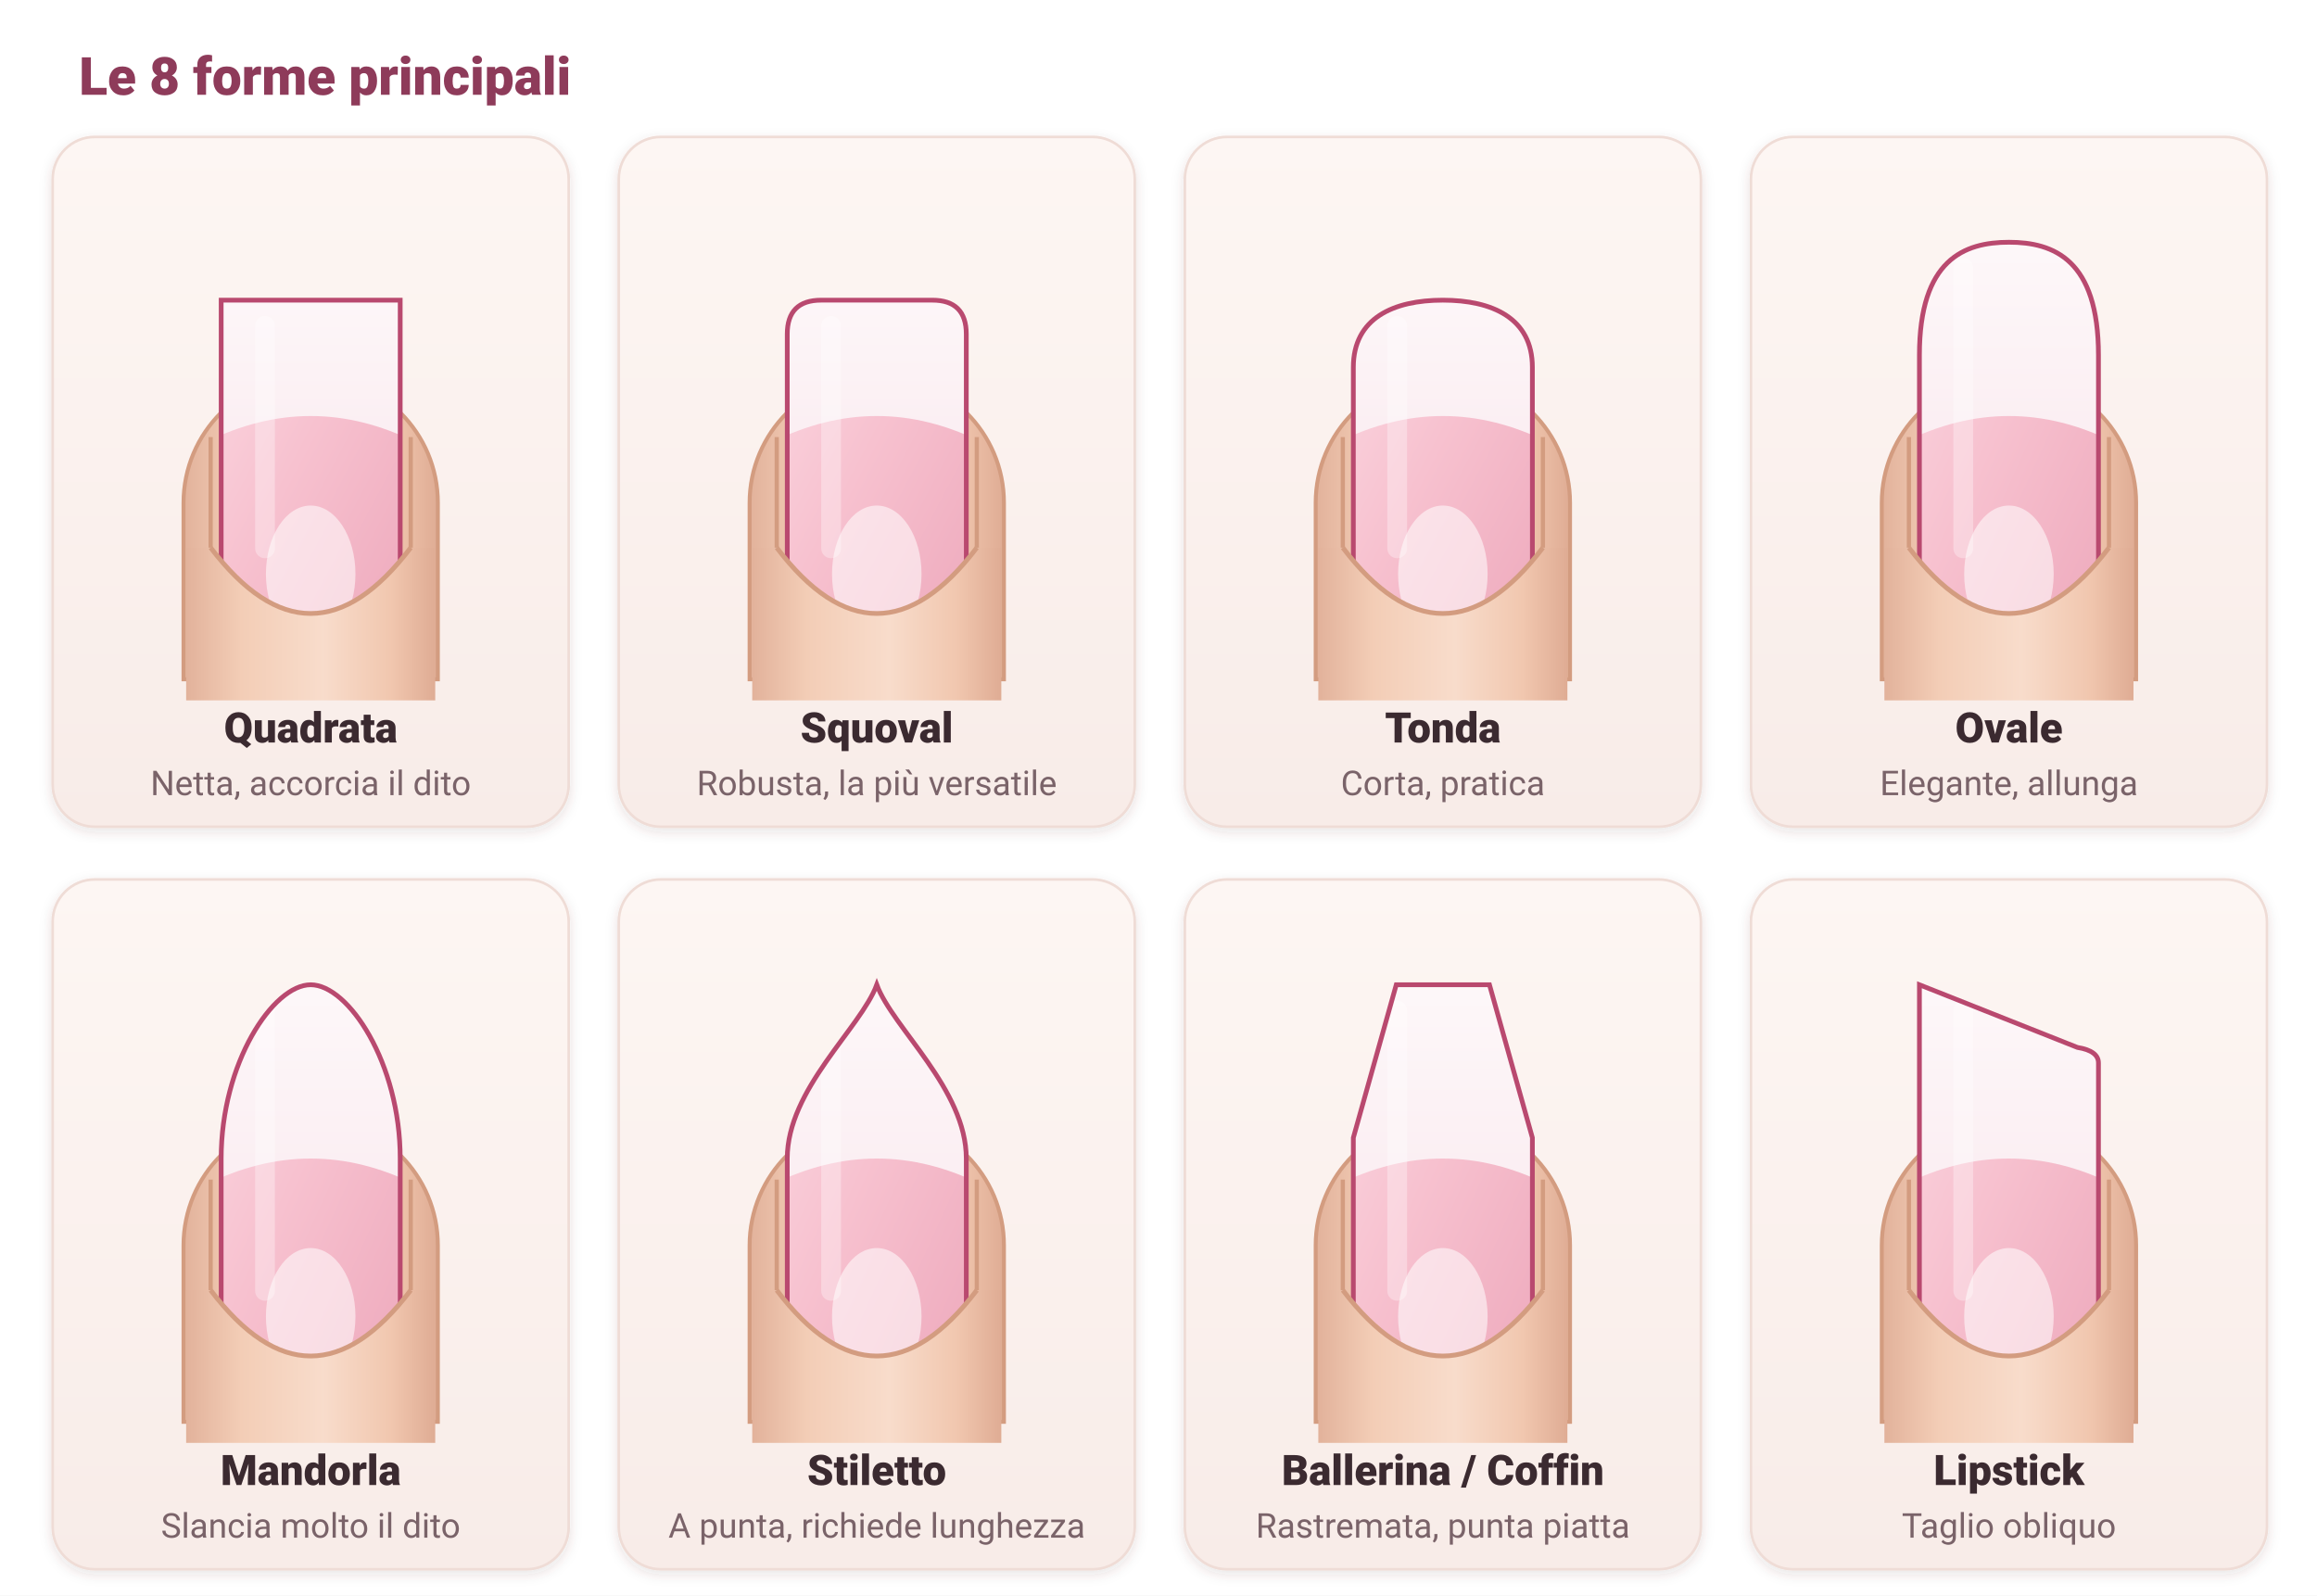
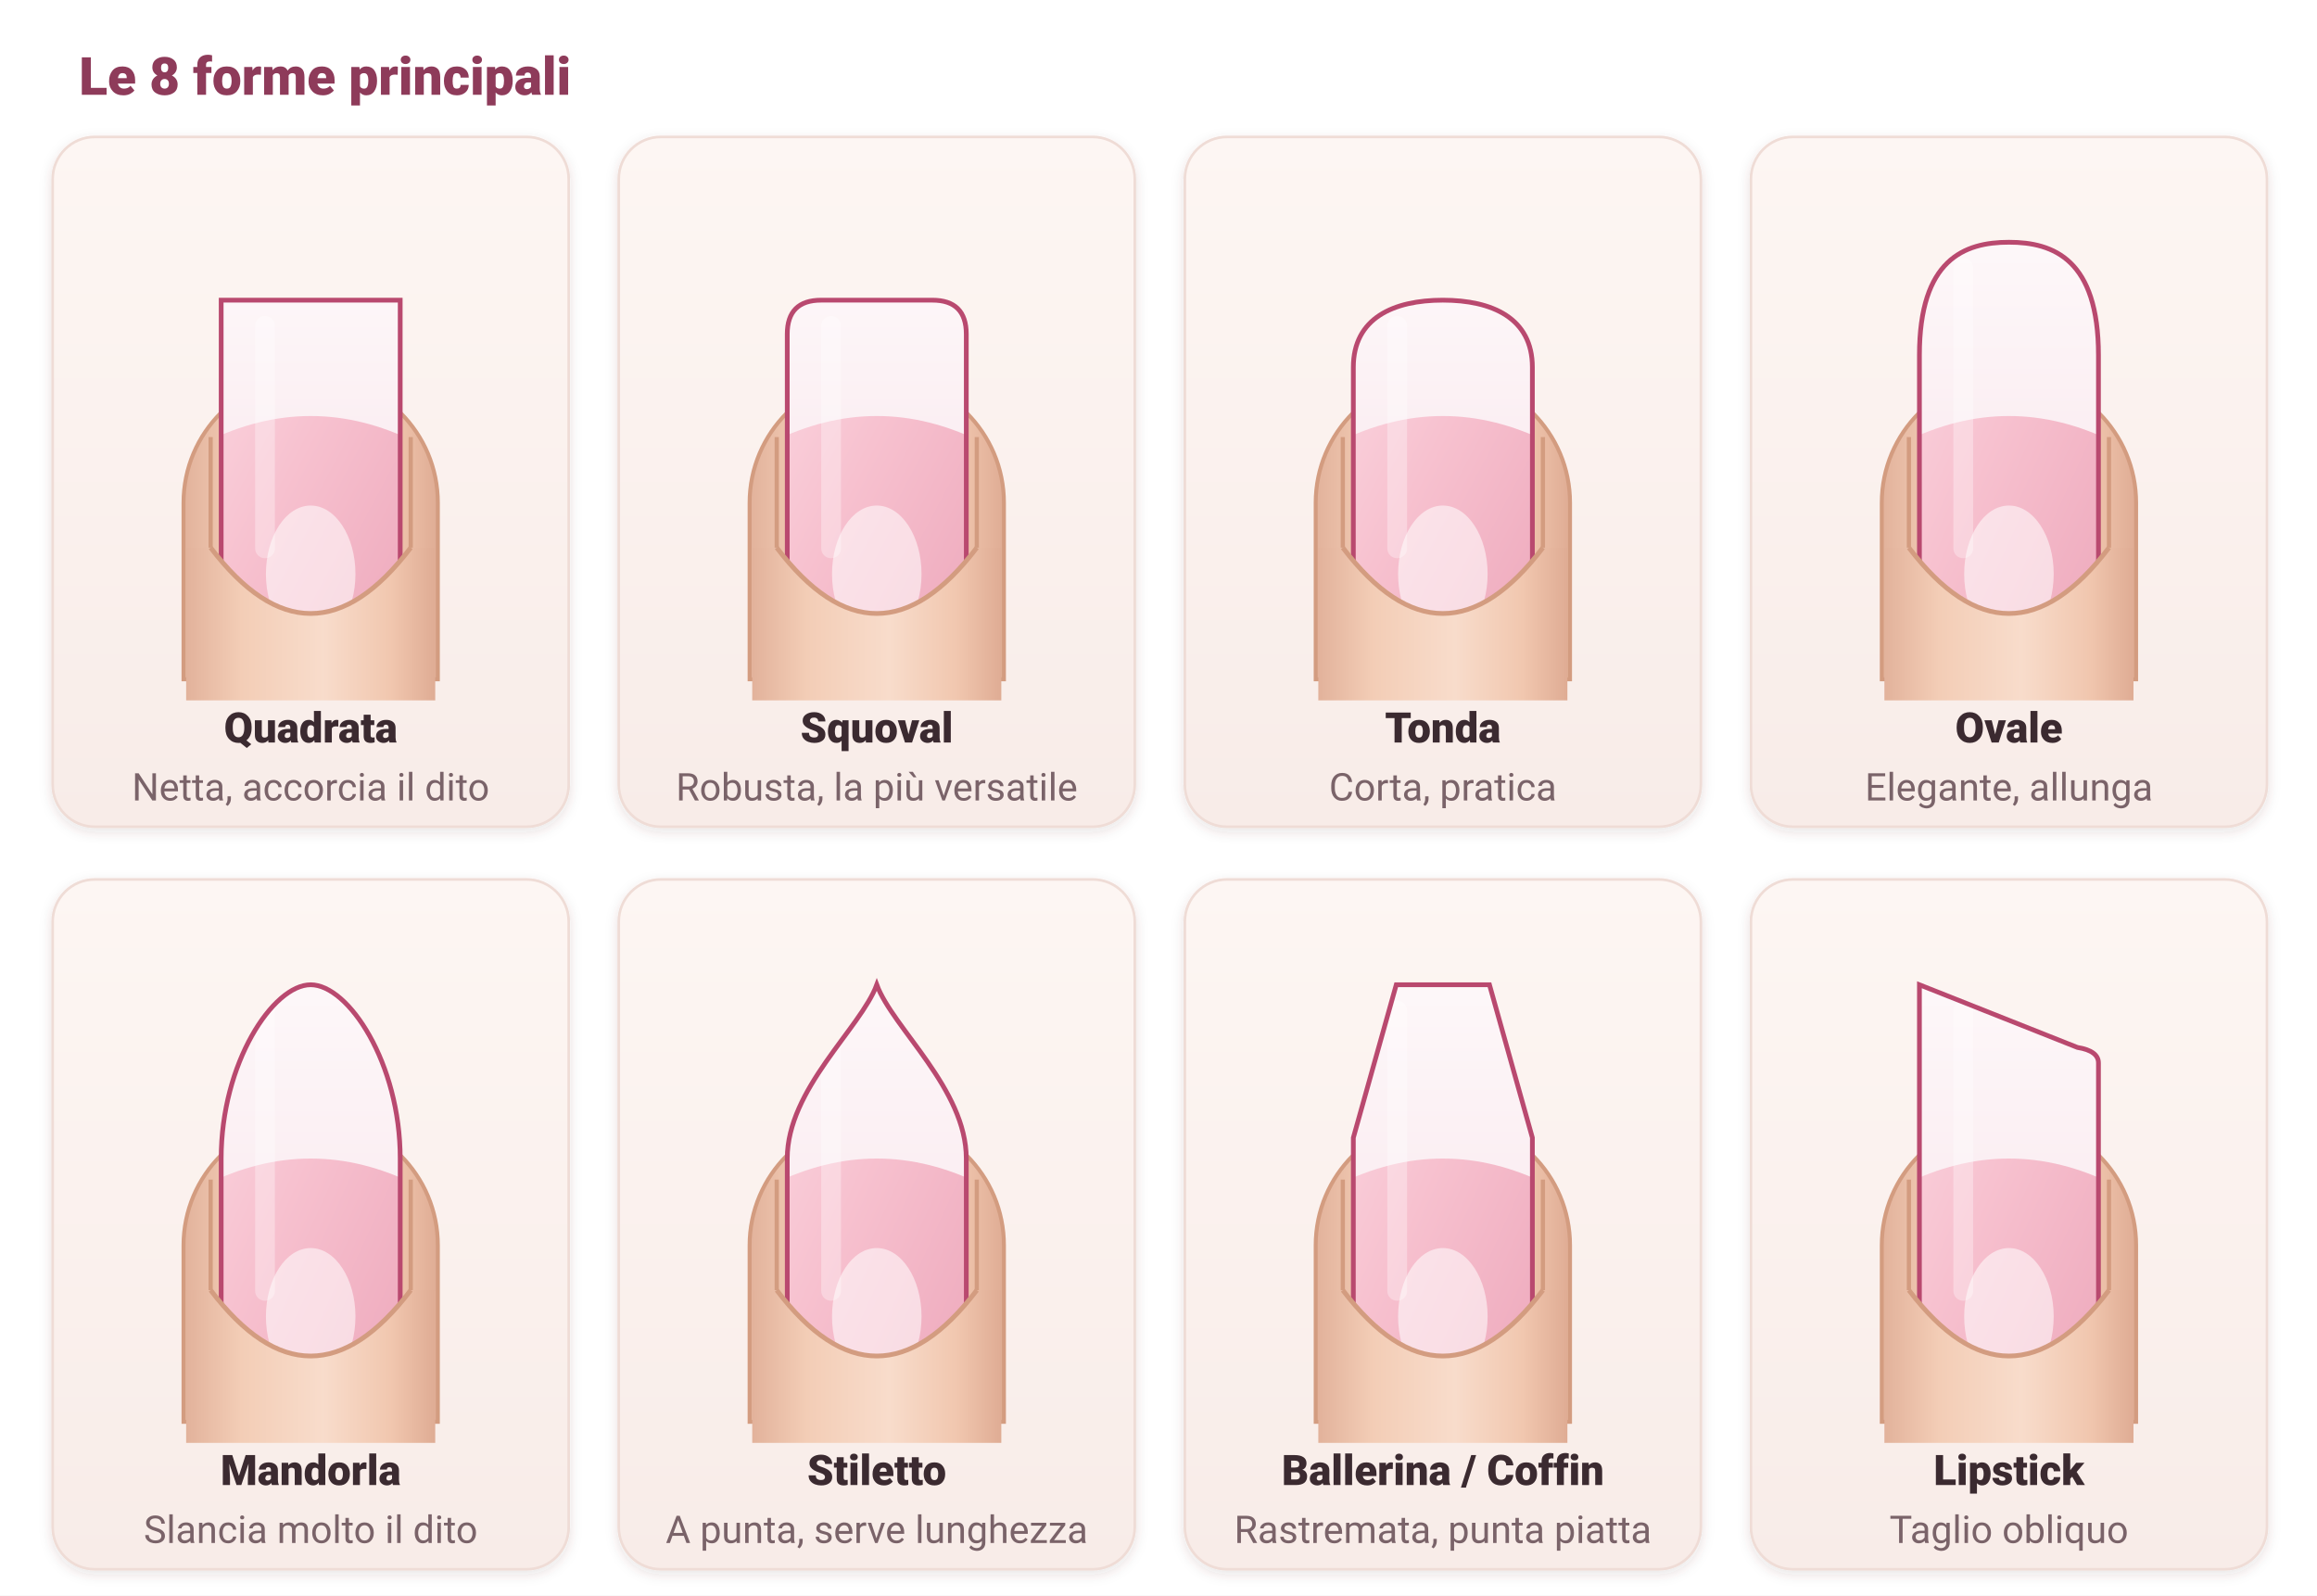
<svg xmlns="http://www.w3.org/2000/svg" viewBox="0 0 880 606" width="880" height="606" font-family="system-ui, -apple-system, 'Segoe UI', Roboto, Arial, sans-serif" role="img">
  <rect width="100%" height="100%" fill="#ffffff" />
  <defs>
    <linearGradient id="nxSkin" x1="0" y1="0" x2="1" y2="0">
      <stop offset="0" stop-color="#e2b29b" />
      <stop offset=".22" stop-color="#f3cdb6" />
      <stop offset=".55" stop-color="#f8dccb" />
      <stop offset=".82" stop-color="#f1c7af" />
      <stop offset="1" stop-color="#dfac94" />
    </linearGradient>
    <linearGradient id="nxNail" x1="0" y1="0" x2="1" y2="1">
      <stop offset="0" stop-color="#fbd6e0" />
      <stop offset=".45" stop-color="#f7c1cf" />
      <stop offset="1" stop-color="#eeaabd" />
    </linearGradient>
    <linearGradient id="nxFree" x1="0" y1="0" x2="0" y2="1">
      <stop offset="0" stop-color="#ffffff" />
      <stop offset="1" stop-color="#fbeef2" />
    </linearGradient>
    <linearGradient id="nxPanel" x1="0" y1="0" x2="0" y2="1">
      <stop offset="0" stop-color="#fdf6f3" />
      <stop offset="1" stop-color="#f8ece8" />
    </linearGradient>
    <filter id="nxSh" x="-5%" y="-5%" width="110%" height="115%">
      <feDropShadow dx="0" dy="1.5" stdDeviation="2.2" flood-color="#5a2a3a" flood-opacity=".13" />
    </filter>
  </defs>
  <text x="30.0" y="36.0" font-size="20" text-anchor="start" font-weight="800" fill="#8e3b5a">Le 8 forme principali</text>
  <rect x="20" y="52" width="196" height="262" rx="16" fill="url(#nxPanel)" stroke="#efdcd6" stroke-width="1" filter="url(#nxSh)" />
  <path d="M69.7,258.0 L69.7,191.0 A48.3,48.3 0 0 1 166.3,191.0 L166.3,258.0 Z" fill="url(#nxSkin)" stroke="#d39c80" stroke-width="1.5" />
  <defs>
    <clipPath id="c12">
      <path d="M84.0,242.0 L152.0,242.0 L152.0,158.0 L152.0,114.0 L84.0,114.0 L84.0,158.0 Z" />
    </clipPath>
  </defs>
  <path d="M84.0,242.0 L152.0,242.0 L152.0,158.0 L152.0,114.0 L84.0,114.0 L84.0,158.0 Z" fill="url(#nxNail)" />
  <ellipse cx="118.0" cy="218.0" rx="17.0" ry="26.0" fill="#fff" opacity=".55" clip-path="url(#c12)" />
  <path d="M78.0,168.0 Q118.0,148.0 158.0,168.0 L158.0,54.0 L78.0,54.0 Z" fill="url(#nxFree)" clip-path="url(#c12)" />
  <rect x="96.9" y="120.0" width="7.5" height="92.0" rx="3.7" fill="#fff" opacity=".32" clip-path="url(#c12)" />
  <path d="M84.0,242.0 L152.0,242.0 L152.0,158.0 L152.0,114.0 L84.0,114.0 L84.0,158.0 Z" fill="none" stroke="#b9496f" stroke-width="1.8" />
  <path d="M70.7,208.0 L80.0,208.0 Q118.0,258.0 156.0,208.0 L165.3,208.0 L165.3,266.0 L70.7,266.0 Z" fill="url(#nxSkin)" />
  <path d="M80.0,208.0 Q118.0,258.0 156.0,208.0" fill="none" stroke="#d39c80" stroke-width="1.8" />
  <path d="M80.0,208.0 L80.0,166.0" stroke="#d39c80" stroke-width="1.6" />
  <path d="M156.0,208.0 L156.0,166.0" stroke="#d39c80" stroke-width="1.6" />
  <text x="118.0" y="282.0" font-size="16" text-anchor="middle" font-weight="800" fill="#3b2a30">Quadrata</text>
-   <text x="118.0" y="302.0" font-size="13" text-anchor="middle" font-weight="400" fill="#7a6369">Netta, accorcia il dito</text>
+   <text x="118.0" y="304.0" font-size="14.5" text-anchor="middle" font-weight="400" fill="#7a6369">Netta, accorcia il dito</text>
  <rect x="235" y="52" width="196" height="262" rx="16" fill="url(#nxPanel)" stroke="#efdcd6" stroke-width="1" filter="url(#nxSh)" />
  <path d="M284.7,258.0 L284.7,191.0 A48.3,48.3 0 0 1 381.3,191.0 L381.3,258.0 Z" fill="url(#nxSkin)" stroke="#d39c80" stroke-width="1.5" />
  <defs>
    <clipPath id="c13">
      <path d="M299.0,242.0 L367.0,242.0 L367.0,158.0 L367.0,126.9 Q367.0,114.0 354.1,114.0 L311.9,114.0 Q299.0,114.0 299.0,126.9 L299.0,158.0 Z" />
    </clipPath>
  </defs>
  <path d="M299.0,242.0 L367.0,242.0 L367.0,158.0 L367.0,126.9 Q367.0,114.0 354.1,114.0 L311.9,114.0 Q299.0,114.0 299.0,126.9 L299.0,158.0 Z" fill="url(#nxNail)" />
  <ellipse cx="333.0" cy="218.0" rx="17.0" ry="26.0" fill="#fff" opacity=".55" clip-path="url(#c13)" />
  <path d="M293.0,168.0 Q333.0,148.0 373.0,168.0 L373.0,54.0 L293.0,54.0 Z" fill="url(#nxFree)" clip-path="url(#c13)" />
  <rect x="311.9" y="120.0" width="7.5" height="92.0" rx="3.7" fill="#fff" opacity=".32" clip-path="url(#c13)" />
  <path d="M299.0,242.0 L367.0,242.0 L367.0,158.0 L367.0,126.9 Q367.0,114.0 354.1,114.0 L311.9,114.0 Q299.0,114.0 299.0,126.9 L299.0,158.0 Z" fill="none" stroke="#b9496f" stroke-width="1.8" />
  <path d="M285.7,208.0 L295.0,208.0 Q333.0,258.0 371.0,208.0 L380.3,208.0 L380.3,266.0 L285.7,266.0 Z" fill="url(#nxSkin)" />
  <path d="M295.0,208.0 Q333.0,258.0 371.0,208.0" fill="none" stroke="#d39c80" stroke-width="1.8" />
  <path d="M295.0,208.0 L295.0,166.0" stroke="#d39c80" stroke-width="1.6" />
  <path d="M371.0,208.0 L371.0,166.0" stroke="#d39c80" stroke-width="1.6" />
  <text x="333.0" y="282.0" font-size="16" text-anchor="middle" font-weight="800" fill="#3b2a30">Squoval</text>
-   <text x="333.0" y="302.0" font-size="13" text-anchor="middle" font-weight="400" fill="#7a6369">Robusta, la più versatile</text>
+   <text x="333.0" y="304.0" font-size="14.5" text-anchor="middle" font-weight="400" fill="#7a6369">Robusta, la più versatile</text>
  <rect x="450" y="52" width="196" height="262" rx="16" fill="url(#nxPanel)" stroke="#efdcd6" stroke-width="1" filter="url(#nxSh)" />
  <path d="M499.7,258.0 L499.7,191.0 A48.3,48.3 0 0 1 596.3,191.0 L596.3,258.0 Z" fill="url(#nxSkin)" stroke="#d39c80" stroke-width="1.5" />
  <defs>
    <clipPath id="c14">
      <path d="M514.0,242.0 L582.0,242.0 L582.0,158.0 L582.0,139.5 C582.0,120.8 566.7,114.0 548.0,114.0 C529.3,114.0 514.0,120.8 514.0,139.5 L514.0,158.0 Z" />
    </clipPath>
  </defs>
  <path d="M514.0,242.0 L582.0,242.0 L582.0,158.0 L582.0,139.5 C582.0,120.8 566.7,114.0 548.0,114.0 C529.3,114.0 514.0,120.8 514.0,139.5 L514.0,158.0 Z" fill="url(#nxNail)" />
  <ellipse cx="548.0" cy="218.0" rx="17.0" ry="26.0" fill="#fff" opacity=".55" clip-path="url(#c14)" />
  <path d="M508.0,168.0 Q548.0,148.0 588.0,168.0 L588.0,54.0 L508.0,54.0 Z" fill="url(#nxFree)" clip-path="url(#c14)" />
  <rect x="526.9" y="120.0" width="7.5" height="92.0" rx="3.7" fill="#fff" opacity=".32" clip-path="url(#c14)" />
  <path d="M514.0,242.0 L582.0,242.0 L582.0,158.0 L582.0,139.5 C582.0,120.8 566.7,114.0 548.0,114.0 C529.3,114.0 514.0,120.8 514.0,139.5 L514.0,158.0 Z" fill="none" stroke="#b9496f" stroke-width="1.8" />
  <path d="M500.7,208.0 L510.0,208.0 Q548.0,258.0 586.0,208.0 L595.3,208.0 L595.3,266.0 L500.7,266.0 Z" fill="url(#nxSkin)" />
  <path d="M510.0,208.0 Q548.0,258.0 586.0,208.0" fill="none" stroke="#d39c80" stroke-width="1.8" />
  <path d="M510.0,208.0 L510.0,166.0" stroke="#d39c80" stroke-width="1.6" />
  <path d="M586.0,208.0 L586.0,166.0" stroke="#d39c80" stroke-width="1.6" />
  <text x="548.0" y="282.0" font-size="16" text-anchor="middle" font-weight="800" fill="#3b2a30">Tonda</text>
-   <text x="548.0" y="302.0" font-size="13" text-anchor="middle" font-weight="400" fill="#7a6369">Corta, pratica</text>
+   <text x="548.0" y="304.0" font-size="14.5" text-anchor="middle" font-weight="400" fill="#7a6369">Corta, pratica</text>
  <rect x="665" y="52" width="196" height="262" rx="16" fill="url(#nxPanel)" stroke="#efdcd6" stroke-width="1" filter="url(#nxSh)" />
  <path d="M714.7,258.0 L714.7,191.0 A48.3,48.3 0 0 1 811.3,191.0 L811.3,258.0 Z" fill="url(#nxSkin)" stroke="#d39c80" stroke-width="1.5" />
  <defs>
    <clipPath id="c15">
      <path d="M729.0,242.0 L797.0,242.0 L797.0,158.0 L797.0,134.9 C797.0,98.6 780.0,92.0 763.0,92.0 C746.0,92.0 729.0,98.6 729.0,134.9 L729.0,158.0 Z" />
    </clipPath>
  </defs>
  <path d="M729.0,242.0 L797.0,242.0 L797.0,158.0 L797.0,134.9 C797.0,98.6 780.0,92.0 763.0,92.0 C746.0,92.0 729.0,98.6 729.0,134.9 L729.0,158.0 Z" fill="url(#nxNail)" />
  <ellipse cx="763.0" cy="218.0" rx="17.0" ry="26.0" fill="#fff" opacity=".55" clip-path="url(#c15)" />
  <path d="M723.0,168.0 Q763.0,148.0 803.0,168.0 L803.0,32.0 L723.0,32.0 Z" fill="url(#nxFree)" clip-path="url(#c15)" />
  <rect x="741.9" y="98.0" width="7.5" height="114.0" rx="3.7" fill="#fff" opacity=".32" clip-path="url(#c15)" />
  <path d="M729.0,242.0 L797.0,242.0 L797.0,158.0 L797.0,134.9 C797.0,98.6 780.0,92.0 763.0,92.0 C746.0,92.0 729.0,98.6 729.0,134.9 L729.0,158.0 Z" fill="none" stroke="#b9496f" stroke-width="1.8" />
  <path d="M715.7,208.0 L725.0,208.0 Q763.0,258.0 801.0,208.0 L810.3,208.0 L810.3,266.0 L715.7,266.0 Z" fill="url(#nxSkin)" />
  <path d="M725.0,208.0 Q763.0,258.0 801.0,208.0" fill="none" stroke="#d39c80" stroke-width="1.8" />
  <path d="M725.0,208.0 L725.0,166.0" stroke="#d39c80" stroke-width="1.6" />
  <path d="M801.0,208.0 L801.0,166.0" stroke="#d39c80" stroke-width="1.6" />
  <text x="763.0" y="282.0" font-size="16" text-anchor="middle" font-weight="800" fill="#3b2a30">Ovale</text>
-   <text x="763.0" y="302.0" font-size="13" text-anchor="middle" font-weight="400" fill="#7a6369">Elegante, allunga</text>
+   <text x="763.0" y="304.0" font-size="14.5" text-anchor="middle" font-weight="400" fill="#7a6369">Elegante, allunga</text>
  <rect x="20" y="334" width="196" height="262" rx="16" fill="url(#nxPanel)" stroke="#efdcd6" stroke-width="1" filter="url(#nxSh)" />
  <path d="M69.7,540.0 L69.7,473.0 A48.3,48.3 0 0 1 166.3,473.0 L166.3,540.0 Z" fill="url(#nxSkin)" stroke="#d39c80" stroke-width="1.5" />
  <defs>
    <clipPath id="c16">
      <path d="M84.0,524.0 L152.0,524.0 L152.0,440.0 C152.0,403.7 132.3,374.0 118.0,374.0 C103.7,374.0 84.0,403.7 84.0,440.0 L84.0,440.0 Z" />
    </clipPath>
  </defs>
  <path d="M84.0,524.0 L152.0,524.0 L152.0,440.0 C152.0,403.7 132.3,374.0 118.0,374.0 C103.7,374.0 84.0,403.7 84.0,440.0 L84.0,440.0 Z" fill="url(#nxNail)" />
  <ellipse cx="118.0" cy="500.0" rx="17.0" ry="26.0" fill="#fff" opacity=".55" clip-path="url(#c16)" />
  <path d="M78.0,450.0 Q118.0,430.0 158.0,450.0 L158.0,314.0 L78.0,314.0 Z" fill="url(#nxFree)" clip-path="url(#c16)" />
  <rect x="96.9" y="380.0" width="7.5" height="114.0" rx="3.7" fill="#fff" opacity=".32" clip-path="url(#c16)" />
  <path d="M84.0,524.0 L152.0,524.0 L152.0,440.0 C152.0,403.7 132.3,374.0 118.0,374.0 C103.7,374.0 84.0,403.7 84.0,440.0 L84.0,440.0 Z" fill="none" stroke="#b9496f" stroke-width="1.8" />
  <path d="M70.7,490.0 L80.0,490.0 Q118.0,540.0 156.0,490.0 L165.3,490.0 L165.3,548.0 L70.7,548.0 Z" fill="url(#nxSkin)" />
  <path d="M80.0,490.0 Q118.0,540.0 156.0,490.0" fill="none" stroke="#d39c80" stroke-width="1.8" />
  <path d="M80.0,490.0 L80.0,448.0" stroke="#d39c80" stroke-width="1.6" />
  <path d="M156.0,490.0 L156.0,448.0" stroke="#d39c80" stroke-width="1.6" />
  <text x="118.0" y="564.0" font-size="16" text-anchor="middle" font-weight="800" fill="#3b2a30">Mandorla</text>
-   <text x="118.0" y="584.0" font-size="13" text-anchor="middle" font-weight="400" fill="#7a6369">Slancia molto il dito</text>
+   <text x="118.0" y="586.0" font-size="14.5" text-anchor="middle" font-weight="400" fill="#7a6369">Slancia molto il dito</text>
  <rect x="235" y="334" width="196" height="262" rx="16" fill="url(#nxPanel)" stroke="#efdcd6" stroke-width="1" filter="url(#nxSh)" />
  <path d="M284.7,540.0 L284.7,473.0 A48.3,48.3 0 0 1 381.3,473.0 L381.3,540.0 Z" fill="url(#nxSkin)" stroke="#d39c80" stroke-width="1.5" />
  <defs>
    <clipPath id="c17">
      <path d="M299.0,524.0 L367.0,524.0 L367.0,440.0 C367.0,413.6 339.1,390.5 333.0,374.0 C326.9,390.5 299.0,413.6 299.0,440.0 L299.0,440.0 Z" />
    </clipPath>
  </defs>
  <path d="M299.0,524.0 L367.0,524.0 L367.0,440.0 C367.0,413.6 339.1,390.5 333.0,374.0 C326.9,390.5 299.0,413.6 299.0,440.0 L299.0,440.0 Z" fill="url(#nxNail)" />
  <ellipse cx="333.0" cy="500.0" rx="17.0" ry="26.0" fill="#fff" opacity=".55" clip-path="url(#c17)" />
  <path d="M293.0,450.0 Q333.0,430.0 373.0,450.0 L373.0,314.0 L293.0,314.0 Z" fill="url(#nxFree)" clip-path="url(#c17)" />
  <rect x="311.9" y="380.0" width="7.5" height="114.0" rx="3.7" fill="#fff" opacity=".32" clip-path="url(#c17)" />
  <path d="M299.0,524.0 L367.0,524.0 L367.0,440.0 C367.0,413.6 339.1,390.5 333.0,374.0 C326.9,390.5 299.0,413.6 299.0,440.0 L299.0,440.0 Z" fill="none" stroke="#b9496f" stroke-width="1.8" />
  <path d="M285.7,490.0 L295.0,490.0 Q333.0,540.0 371.0,490.0 L380.3,490.0 L380.3,548.0 L285.7,548.0 Z" fill="url(#nxSkin)" />
  <path d="M295.0,490.0 Q333.0,540.0 371.0,490.0" fill="none" stroke="#d39c80" stroke-width="1.8" />
  <path d="M295.0,490.0 L295.0,448.0" stroke="#d39c80" stroke-width="1.6" />
  <path d="M371.0,490.0 L371.0,448.0" stroke="#d39c80" stroke-width="1.6" />
  <text x="333.0" y="564.0" font-size="16" text-anchor="middle" font-weight="800" fill="#3b2a30">Stiletto</text>
-   <text x="333.0" y="584.0" font-size="13" text-anchor="middle" font-weight="400" fill="#7a6369">A punta, richiede lunghezza</text>
+   <text x="333.0" y="586.0" font-size="14.5" text-anchor="middle" font-weight="400" fill="#7a6369">A punta, serve lunghezza</text>
  <rect x="450" y="334" width="196" height="262" rx="16" fill="url(#nxPanel)" stroke="#efdcd6" stroke-width="1" filter="url(#nxSh)" />
  <path d="M499.7,540.0 L499.7,473.0 A48.3,48.3 0 0 1 596.3,473.0 L596.3,540.0 Z" fill="url(#nxSkin)" stroke="#d39c80" stroke-width="1.5" />
  <defs>
    <clipPath id="c18">
      <path d="M514.0,524.0 L582.0,524.0 L582.0,440.0 L582.0,432.1 L565.7,374.0 L530.3,374.0 L514.0,432.1 L514.0,440.0 Z" />
    </clipPath>
  </defs>
  <path d="M514.0,524.0 L582.0,524.0 L582.0,440.0 L582.0,432.1 L565.7,374.0 L530.3,374.0 L514.0,432.1 L514.0,440.0 Z" fill="url(#nxNail)" />
  <ellipse cx="548.0" cy="500.0" rx="17.0" ry="26.0" fill="#fff" opacity=".55" clip-path="url(#c18)" />
  <path d="M508.0,450.0 Q548.0,430.0 588.0,450.0 L588.0,314.0 L508.0,314.0 Z" fill="url(#nxFree)" clip-path="url(#c18)" />
  <rect x="526.9" y="380.0" width="7.5" height="114.0" rx="3.7" fill="#fff" opacity=".32" clip-path="url(#c18)" />
  <path d="M514.0,524.0 L582.0,524.0 L582.0,440.0 L582.0,432.1 L565.7,374.0 L530.3,374.0 L514.0,432.1 L514.0,440.0 Z" fill="none" stroke="#b9496f" stroke-width="1.8" />
  <path d="M500.7,490.0 L510.0,490.0 Q548.0,540.0 586.0,490.0 L595.3,490.0 L595.3,548.0 L500.7,548.0 Z" fill="url(#nxSkin)" />
  <path d="M510.0,490.0 Q548.0,540.0 586.0,490.0" fill="none" stroke="#d39c80" stroke-width="1.8" />
  <path d="M510.0,490.0 L510.0,448.0" stroke="#d39c80" stroke-width="1.6" />
  <path d="M586.0,490.0 L586.0,448.0" stroke="#d39c80" stroke-width="1.6" />
  <text x="548.0" y="564.0" font-size="16" text-anchor="middle" font-weight="800" fill="#3b2a30">Ballerina / Coffin</text>
-   <text x="548.0" y="584.0" font-size="13" text-anchor="middle" font-weight="400" fill="#7a6369">Rastremata, punta piatta</text>
+   <text x="548.0" y="586.0" font-size="14.5" text-anchor="middle" font-weight="400" fill="#7a6369">Rastremata, punta piatta</text>
  <rect x="665" y="334" width="196" height="262" rx="16" fill="url(#nxPanel)" stroke="#efdcd6" stroke-width="1" filter="url(#nxSh)" />
  <path d="M714.7,540.0 L714.7,473.0 A48.3,48.3 0 0 1 811.3,473.0 L811.3,540.0 Z" fill="url(#nxSkin)" stroke="#d39c80" stroke-width="1.5" />
  <defs>
    <clipPath id="c19">
      <path d="M729.0,524.0 L797.0,524.0 L797.0,440.0 L797.0,403.7 Q797.0,399.1 789.0,397.8 L729.0,374.0 L729.0,440.0 Z" />
    </clipPath>
  </defs>
  <path d="M729.0,524.0 L797.0,524.0 L797.0,440.0 L797.0,403.7 Q797.0,399.1 789.0,397.8 L729.0,374.0 L729.0,440.0 Z" fill="url(#nxNail)" />
  <ellipse cx="763.0" cy="500.0" rx="17.0" ry="26.0" fill="#fff" opacity=".55" clip-path="url(#c19)" />
  <path d="M723.0,450.0 Q763.0,430.0 803.0,450.0 L803.0,314.0 L723.0,314.0 Z" fill="url(#nxFree)" clip-path="url(#c19)" />
  <rect x="741.9" y="380.0" width="7.5" height="114.0" rx="3.7" fill="#fff" opacity=".32" clip-path="url(#c19)" />
  <path d="M729.0,524.0 L797.0,524.0 L797.0,440.0 L797.0,403.7 Q797.0,399.1 789.0,397.8 L729.0,374.0 L729.0,440.0 Z" fill="none" stroke="#b9496f" stroke-width="1.8" />
  <path d="M715.7,490.0 L725.0,490.0 Q763.0,540.0 801.0,490.0 L810.3,490.0 L810.3,548.0 L715.7,548.0 Z" fill="url(#nxSkin)" />
  <path d="M725.0,490.0 Q763.0,540.0 801.0,490.0" fill="none" stroke="#d39c80" stroke-width="1.8" />
  <path d="M725.0,490.0 L725.0,448.0" stroke="#d39c80" stroke-width="1.6" />
  <path d="M801.0,490.0 L801.0,448.0" stroke="#d39c80" stroke-width="1.6" />
  <text x="763.0" y="564.0" font-size="16" text-anchor="middle" font-weight="800" fill="#3b2a30">Lipstick</text>
-   <text x="763.0" y="584.0" font-size="13" text-anchor="middle" font-weight="400" fill="#7a6369">Taglio obliquo</text>
+   <text x="763.0" y="586.0" font-size="14.5" text-anchor="middle" font-weight="400" fill="#7a6369">Taglio obliquo</text>
</svg>
